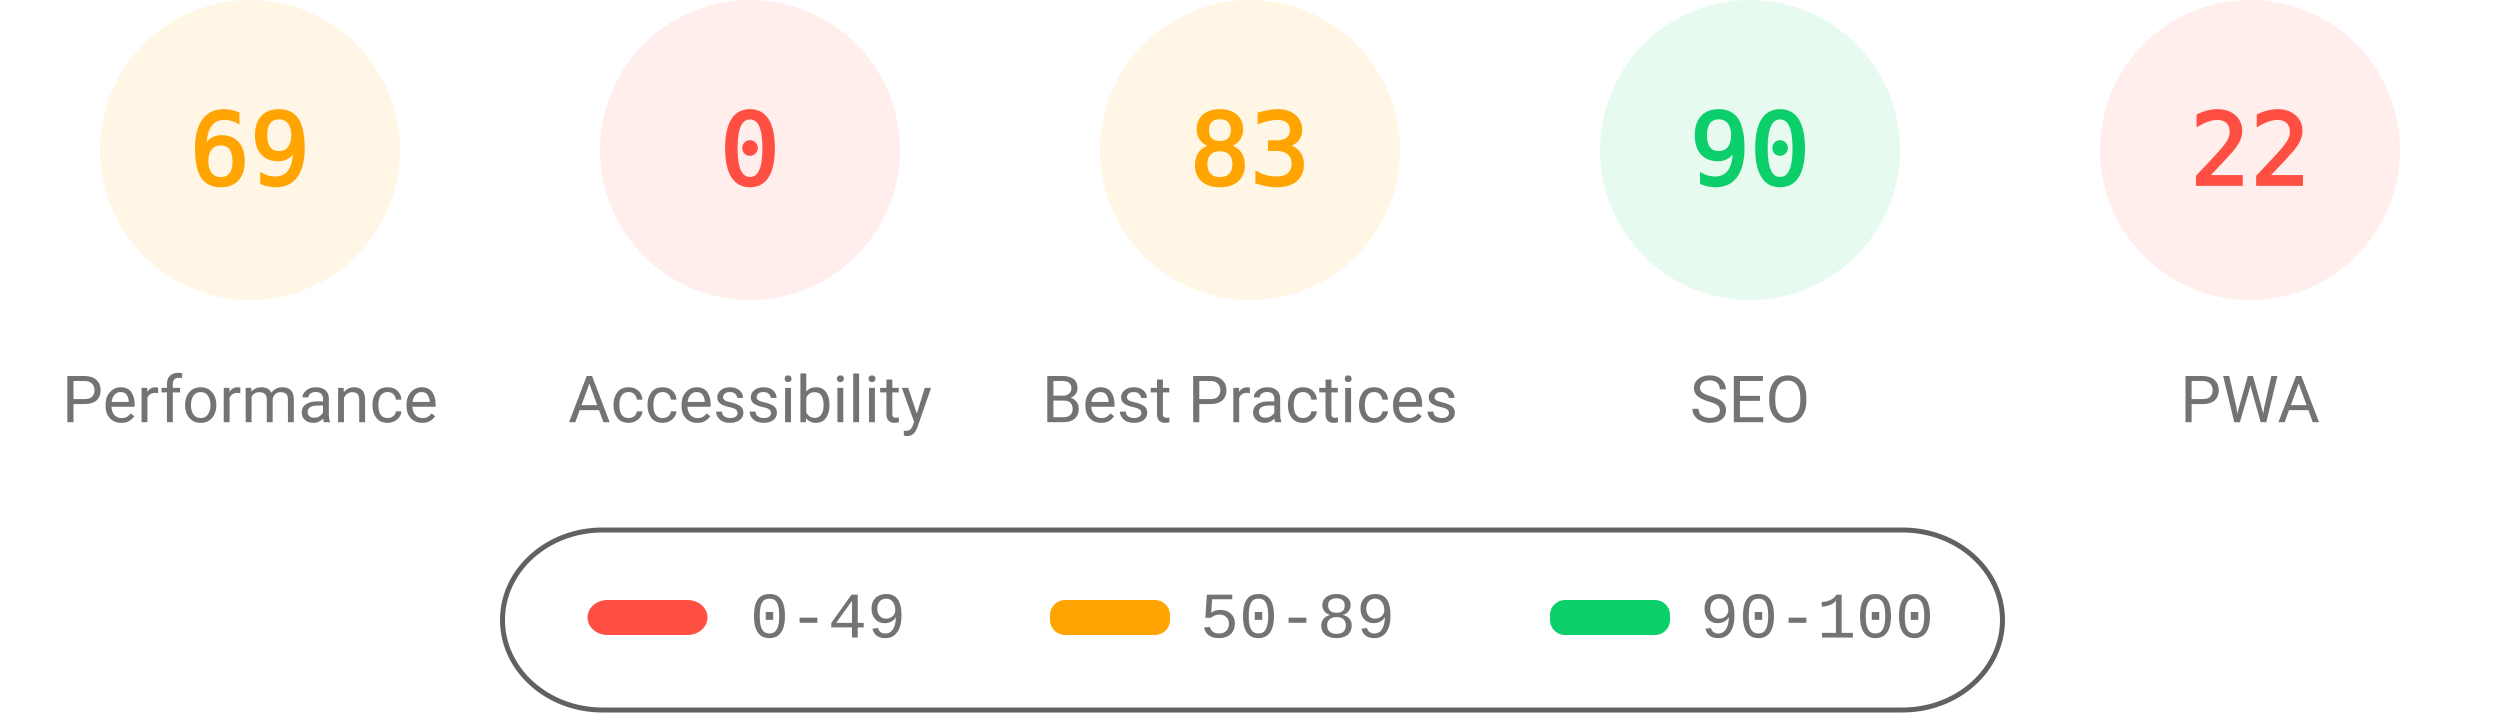
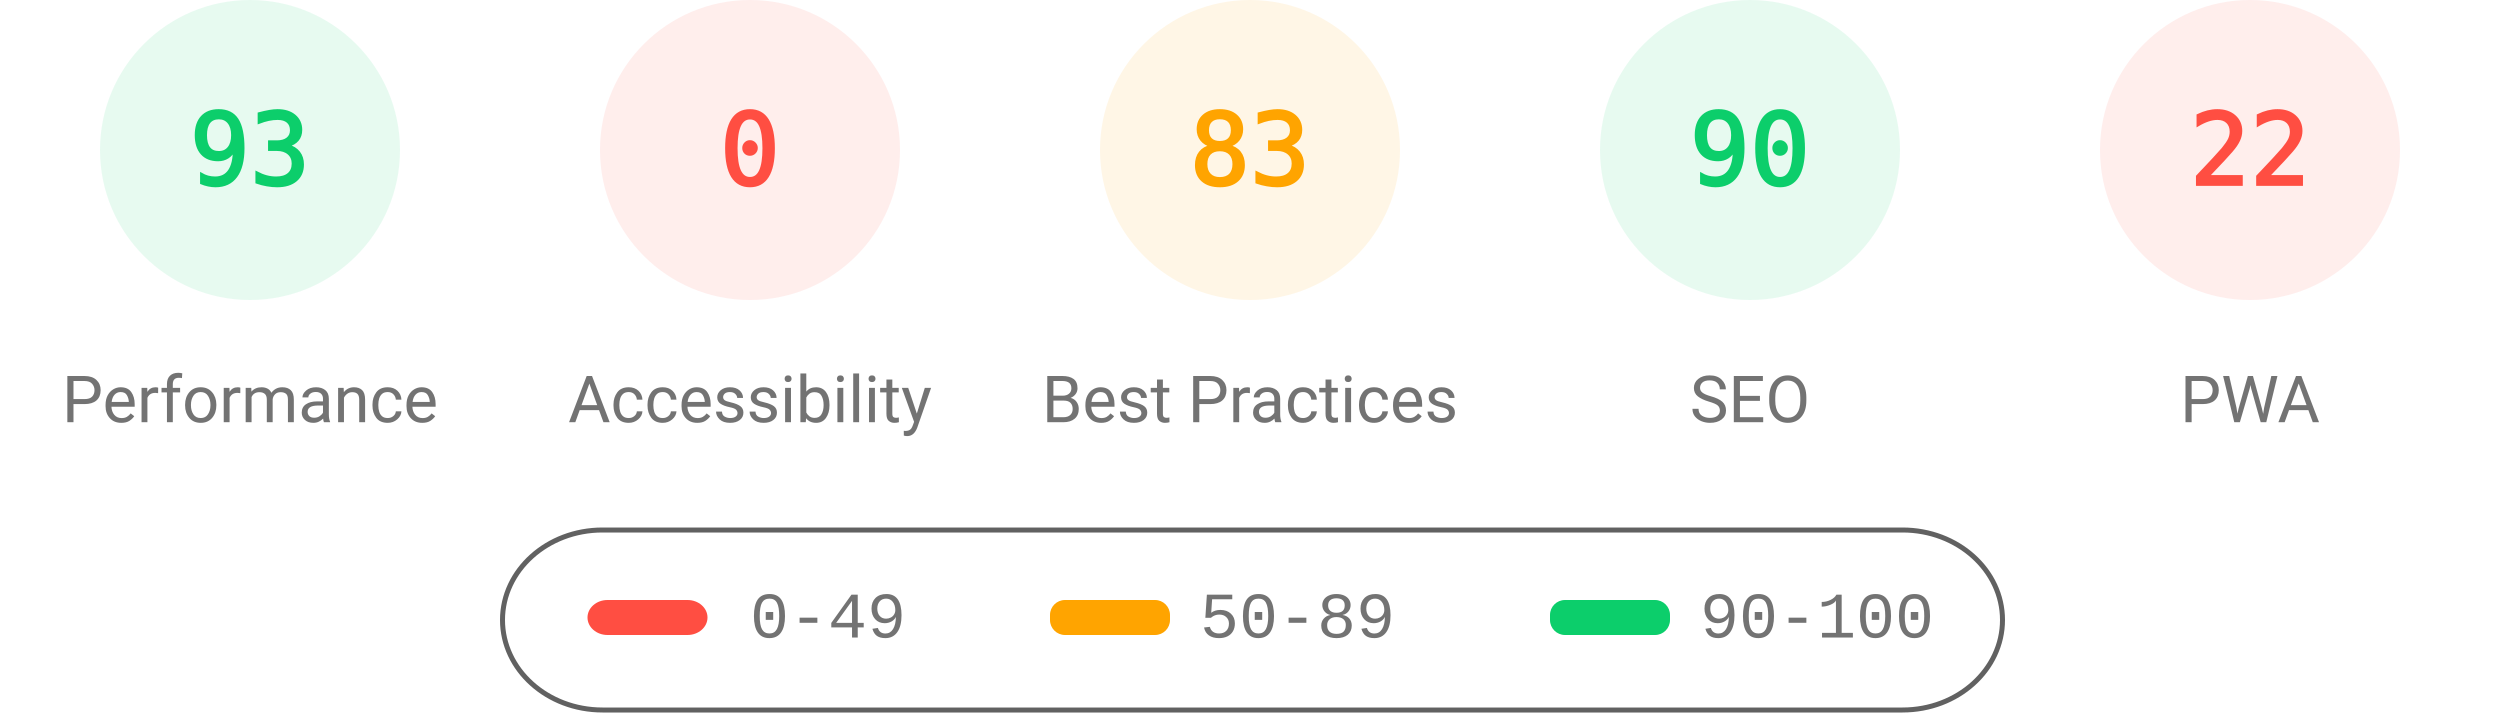
<svg xmlns="http://www.w3.org/2000/svg" fill="none" width="1000" height="285">
  <style>.gauge-base{opacity:.1}.gauge-arc{fill:none;animation-delay:250ms;stroke-linecap:round;transform:rotate(-90deg);transform-origin:100px 60px;animation:load-gauge 1s ease forwards}.guage-text{font-size:40px;font-family:monospace;text-align:center}.guage-red{color:#ff4e42;fill:#ff4e42;stroke:#ff4e42}.guage-orange{color:#ffa400;fill:#ffa400;stroke:#ffa400}.guage-green{color:#0cce6b;fill:#0cce6b;stroke:#0cce6b}.guage-undefined{color:#5c5c5c;fill:#5c5c5c;stroke:#5c5c5c}.guage-title{color:#737373;fill:#737373;stroke:none;font-size:26px;line-height:26px;font-family:Roboto,Halvetica,Arial,sans-serif}@keyframes load-gauge{from{stroke-dasharray:0 352.858}}</style>
-   <svg class="guage-div guage-perf guage-orange" viewBox="0 0 200 200" width="200" height="200">
+   <svg class="guage-div guage-perf guage-green" viewBox="0 0 200 200" width="200" height="200">
    <circle class="gauge-base" r="56" cx="100" cy="60" stroke-width="8" />
-     <circle class="gauge-arc guage-arc-1" r="56" cx="100" cy="60" stroke-width="8" style="stroke-dasharray:242.782,351.858" />
-     <text class="guage-text" x="100" y="60" alignment-baseline="central" dominant-baseline="central" text-anchor="middle">69</text>
+     <circle class="gauge-arc guage-arc-1" r="56" cx="100" cy="60" stroke-width="8" style="stroke-dasharray:327.228,351.858" />
+     <text class="guage-text" x="100" y="60" alignment-baseline="central" dominant-baseline="central" text-anchor="middle">93</text>
    <text class="guage-title" x="100" y="160" alignment-baseline="central" dominant-baseline="central" text-anchor="middle">Performance</text>
  </svg>
  <svg class="guage-div guage-acc guage-red" viewBox="0 0 200 200" width="200" height="200" x="200">
    <circle class="gauge-base" r="56" cx="100" cy="60" stroke-width="8" />
    <circle class="gauge-arc guage-arc-2" r="56" cx="100" cy="60" stroke-width="8" style="stroke-dasharray:0,351.858" />
    <text class="guage-text" x="100" y="60" alignment-baseline="central" dominant-baseline="central" text-anchor="middle">0</text>
    <text class="guage-title" x="100" y="160" alignment-baseline="central" dominant-baseline="central" text-anchor="middle">Accessibility</text>
  </svg>
  <svg class="guage-div guage-best guage-orange" viewBox="0 0 200 200" width="200" height="200" x="400">
    <circle class="gauge-base" r="56" cx="100" cy="60" stroke-width="8" />
    <circle class="gauge-arc guage-arc-3" r="56" cx="100" cy="60" stroke-width="8" style="stroke-dasharray:292.042,351.858" />
    <text class="guage-text" x="100" y="60" alignment-baseline="central" dominant-baseline="central" text-anchor="middle">83</text>
    <text class="guage-title" x="100" y="160" alignment-baseline="central" dominant-baseline="central" text-anchor="middle">Best Practices</text>
  </svg>
  <svg class="guage-div guage-seo guage-green" viewBox="0 0 200 200" width="200" height="200" x="600">
    <circle class="gauge-base" r="56" cx="100" cy="60" stroke-width="8" />
    <circle class="gauge-arc guage-arc-4" r="56" cx="100" cy="60" stroke-width="8" style="stroke-dasharray:316.672,351.858" />
    <text class="guage-text" x="100" y="60" alignment-baseline="central" dominant-baseline="central" text-anchor="middle">90</text>
    <text class="guage-title" x="100" y="160" alignment-baseline="central" dominant-baseline="central" text-anchor="middle">SEO</text>
  </svg>
  <svg class="guage-div guage-pwa guage-red" viewBox="0 0 200 200" width="200" height="200" x="800">
    <circle class="gauge-base" r="56" cx="100" cy="60" stroke-width="8" />
    <circle class="gauge-arc guage-arc-4" r="56" cx="100" cy="60" stroke-width="8" style="stroke-dasharray:77.409,351.858" />
    <text class="guage-text" x="100" y="60" alignment-baseline="central" dominant-baseline="central" text-anchor="middle">22</text>
    <text class="guage-title" x="100" y="160" alignment-baseline="central" dominant-baseline="central" text-anchor="middle">PWA</text>
  </svg>
  <svg width="604" height="76" x="200" y="210">
    <path fill="none" id="canvas_background" d="M-1-1h604v80H-1z" />
    <rect fill-opacity="0" stroke="#616161" stroke-width="2" rx="40" id="svg_2" height="72" width="600" y="2" x="1" fill="#000" />
    <rect stroke="#000" rx="8" id="svg_3" height="14" width="48" y="30" x="35" stroke-opacity="null" stroke-width="0" fill="#ff4e42" />
    <rect stroke="#000" rx="6" id="svg_4" height="14" width="48" y="30" x="220" stroke-opacity="null" stroke-width="0" fill="#ffa400" />
    <rect stroke="#000" rx="6" id="svg_5" height="14" width="48" y="30" x="420" stroke-opacity="null" stroke-width="0" fill="#0cce6b" />
    <text xml:space="preserve" text-anchor="start" font-family="'Courier New', Courier, monospace" font-size="26" id="svg_6" y="45" x="100" stroke-opacity="null" stroke-width="0" stroke="#000" fill="#737373">0-49</text>
    <text xml:space="preserve" text-anchor="start" font-family="'Courier New', Courier, monospace" font-size="26" id="svg_7" y="45" x="280" stroke-opacity="null" stroke-width="0" stroke="#000" fill="#737373">50-89</text>
    <text xml:space="preserve" text-anchor="start" font-family="'Courier New', Courier, monospace" font-size="26" id="svg_8" y="45" x="480" stroke-opacity="null" stroke-width="0" stroke="#000" fill="#737373">90-100</text>
  </svg>
</svg>
